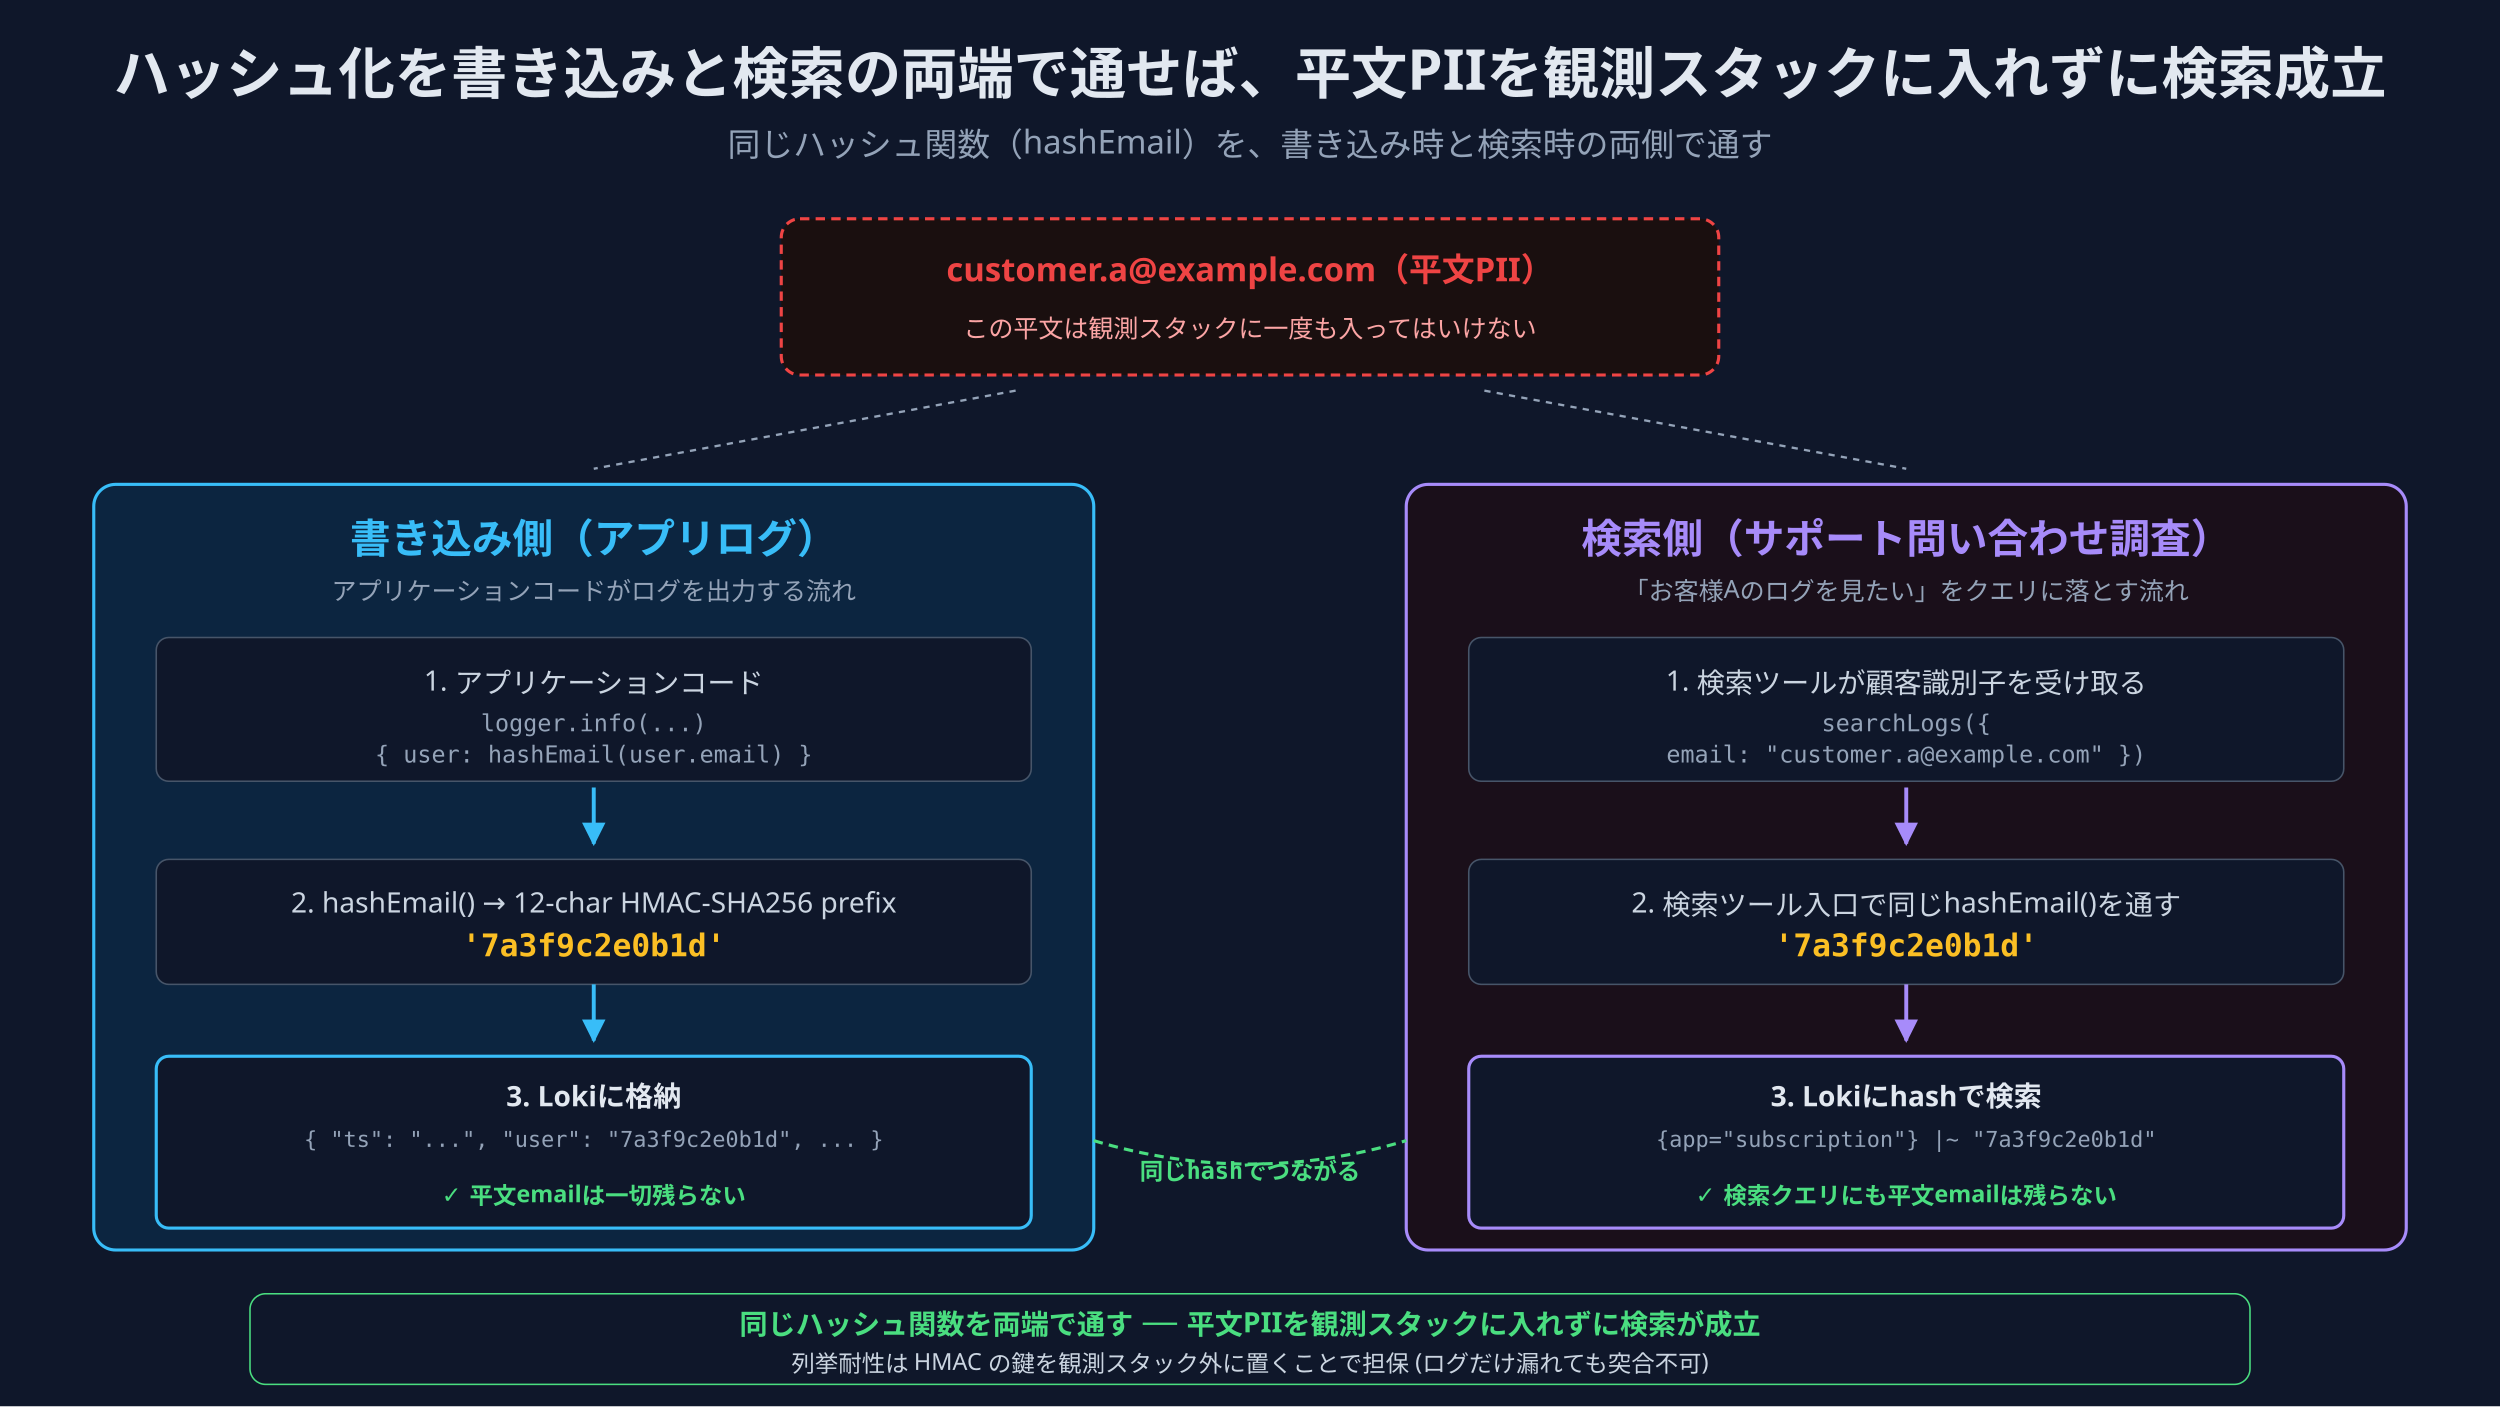
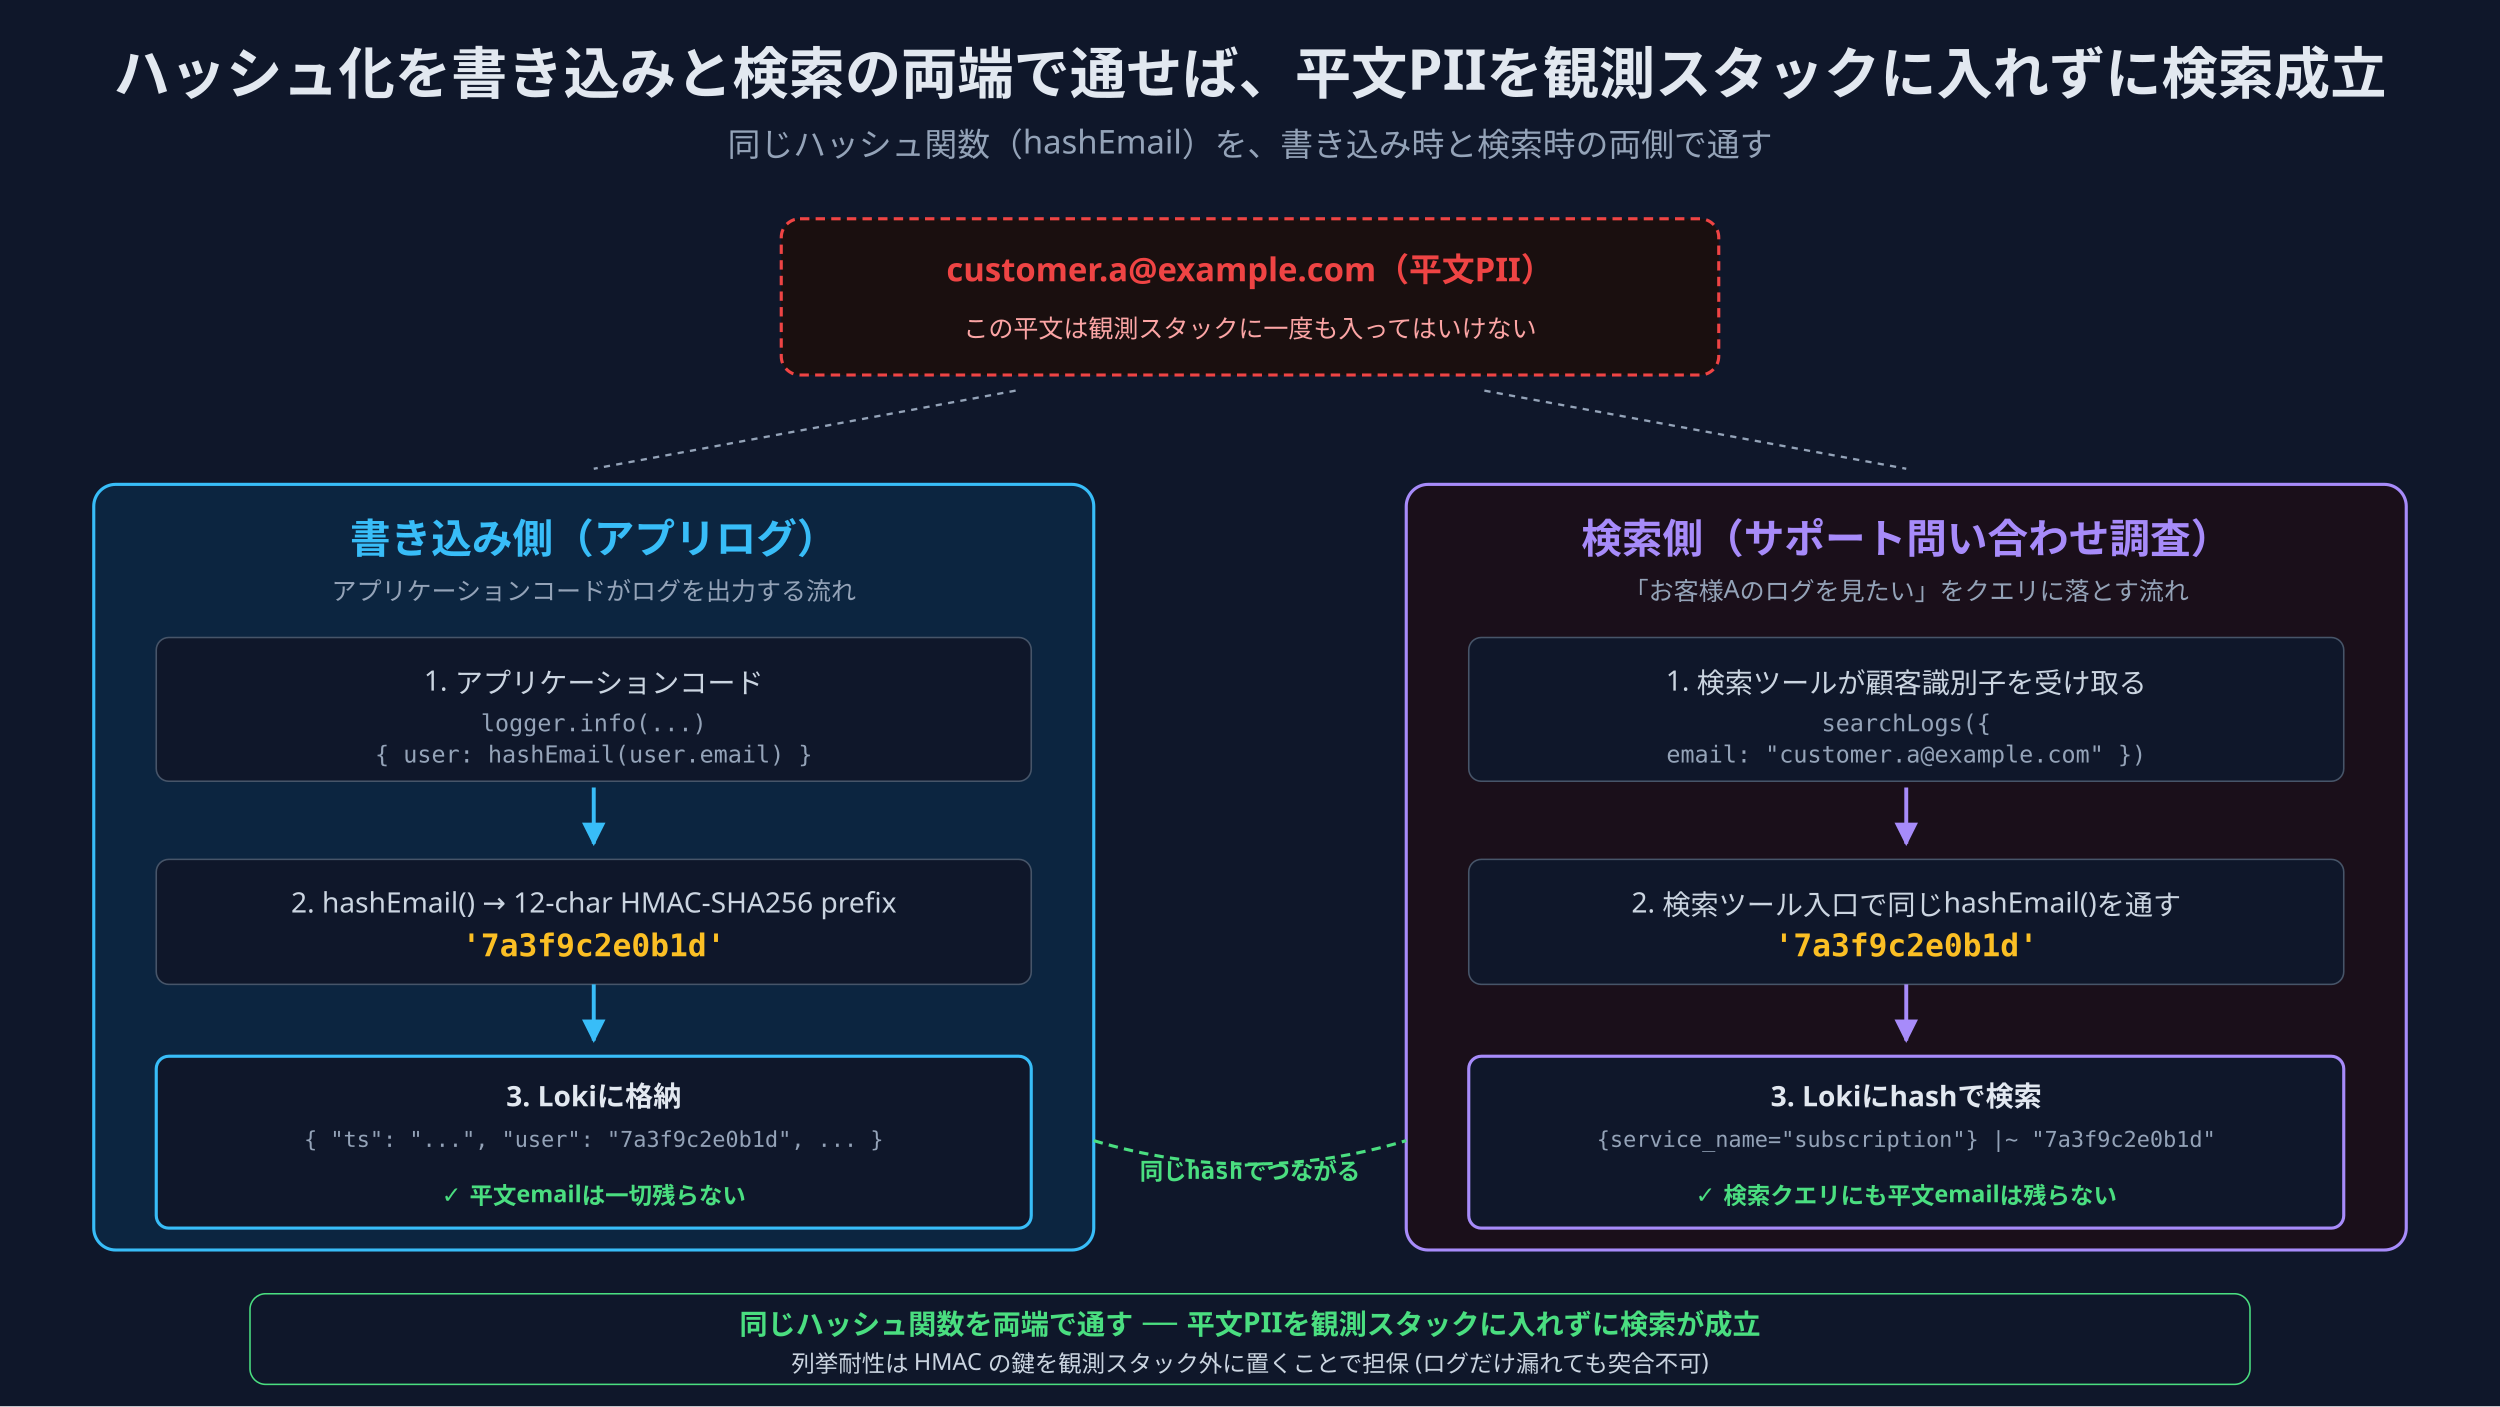
<svg xmlns="http://www.w3.org/2000/svg" width="1600" height="900" viewBox="0 0 1600 900">
  <rect width="1600" height="900" fill="#0f172a" />
  <defs>
    <marker id="a-sky" viewBox="0 0 10 10" refX="9" refY="5" markerWidth="6" markerHeight="6" orient="auto-start-reverse">
      <path d="M 0 0 L 10 5 L 0 10 z" fill="#38bdf8" />
    </marker>
    <marker id="a-violet" viewBox="0 0 10 10" refX="9" refY="5" markerWidth="6" markerHeight="6" orient="auto-start-reverse">
      <path d="M 0 0 L 10 5 L 0 10 z" fill="#a78bfa" />
    </marker>
  </defs>
  <text x="800" y="60" font-size="36" fill="#e2e8f0" text-anchor="middle" font-weight="bold" font-family="Noto Sans JP, system-ui, sans-serif">ハッシュ化を書き込みと検索の両端で通せば、平文PIIを観測スタックに入れずに検索成立</text>
  <text x="800" y="100" font-size="21" fill="#94a3b8" text-anchor="middle" font-family="Noto Sans JP, system-ui, sans-serif">同じハッシュ関数（hashEmail）を、書き込み時と検索時の両側で通す</text>
  <g font-family="Noto Sans JP, system-ui, sans-serif">
    <rect x="500" y="140" width="600" height="100" rx="12" fill="#1a0f0f" stroke="#ef4444" stroke-width="2" stroke-dasharray="6,4" />
    <text x="800" y="180" font-size="21" fill="#ef4444" text-anchor="middle" font-weight="bold">customer.a@example.com（平文PII）</text>
    <text x="800" y="216" font-size="16" fill="#fca5a5" text-anchor="middle">この平文は観測スタックに一度も入ってはいけない</text>
  </g>
  <line x1="650" y1="250" x2="380" y2="300" stroke="#94a3b8" stroke-width="1.5" stroke-dasharray="4,4" />
  <line x1="950" y1="250" x2="1220" y2="300" stroke="#94a3b8" stroke-width="1.5" stroke-dasharray="4,4" />
  <g font-family="Noto Sans JP, system-ui, sans-serif">
    <rect x="60" y="310" width="640" height="490" rx="14" fill="#0c2540" stroke="#38bdf8" stroke-width="2" />
    <text x="380" y="354" font-size="26" fill="#38bdf8" text-anchor="middle" font-weight="bold">書き込み側（アプリログ）</text>
    <text x="380" y="384" font-size="16" fill="#94a3b8" text-anchor="middle">アプリケーションコードがログを出力する流れ</text>
    <rect x="100" y="408" width="560" height="92" rx="8" fill="#0f172a" stroke="#475569" />
    <text x="380" y="442" font-size="18" fill="#cbd5e1" text-anchor="middle">1. アプリケーションコード</text>
    <text x="380" y="468" font-size="15" fill="#94a3b8" text-anchor="middle" font-family="ui-monospace, SFMono-Regular, Menlo, monospace">logger.info(...)</text>
    <text x="380" y="488" font-size="15" fill="#94a3b8" text-anchor="middle" font-family="ui-monospace, SFMono-Regular, Menlo, monospace">{ user: hashEmail(user.email) }</text>
    <line x1="380" y1="504" x2="380" y2="540" stroke="#38bdf8" stroke-width="2.5" marker-end="url(#a-sky)" />
    <rect x="100" y="550" width="560" height="80" rx="8" fill="#0f172a" stroke="#475569" />
    <text x="380" y="584" font-size="18" fill="#cbd5e1" text-anchor="middle">2. hashEmail() → 12-char HMAC-SHA256 prefix</text>
    <text x="380" y="612" font-size="20" fill="#fbbf24" text-anchor="middle" font-weight="bold" font-family="ui-monospace, SFMono-Regular, Menlo, monospace">'7a3f9c2e0b1d'</text>
    <line x1="380" y1="630" x2="380" y2="666" stroke="#38bdf8" stroke-width="2.5" marker-end="url(#a-sky)" />
    <rect x="100" y="676" width="560" height="110" rx="8" fill="#0f172a" stroke="#38bdf8" stroke-width="2" />
    <text x="380" y="708" font-size="18" fill="#e2e8f0" text-anchor="middle" font-weight="bold">3. Lokiに格納</text>
    <text x="380" y="734" font-size="14" fill="#94a3b8" text-anchor="middle" font-family="ui-monospace, SFMono-Regular, Menlo, monospace">{ "ts": "...", "user": "7a3f9c2e0b1d", ... }</text>
    <text x="380" y="770" font-size="15" fill="#4ade80" text-anchor="middle" font-weight="bold">✓ 平文emailは一切残らない</text>
  </g>
  <g font-family="Noto Sans JP, system-ui, sans-serif">
    <rect x="900" y="310" width="640" height="490" rx="14" fill="#1a0f1a" stroke="#a78bfa" stroke-width="2" />
    <text x="1220" y="354" font-size="26" fill="#a78bfa" text-anchor="middle" font-weight="bold">検索側（サポート問い合わせ調査）</text>
    <text x="1220" y="384" font-size="16" fill="#94a3b8" text-anchor="middle">「お客様Aのログを見たい」をクエリに落とす流れ</text>
    <rect x="940" y="408" width="560" height="92" rx="8" fill="#0f172a" stroke="#475569" />
    <text x="1220" y="442" font-size="18" fill="#cbd5e1" text-anchor="middle">1. 検索ツールが顧客識別子を受け取る</text>
    <text x="1220" y="468" font-size="15" fill="#94a3b8" text-anchor="middle" font-family="ui-monospace, SFMono-Regular, Menlo, monospace">searchLogs({</text>
    <text x="1220" y="488" font-size="15" fill="#94a3b8" text-anchor="middle" font-family="ui-monospace, SFMono-Regular, Menlo, monospace">email: "customer.a@example.com" })</text>
    <line x1="1220" y1="504" x2="1220" y2="540" stroke="#a78bfa" stroke-width="2.5" marker-end="url(#a-violet)" />
    <rect x="940" y="550" width="560" height="80" rx="8" fill="#0f172a" stroke="#475569" />
    <text x="1220" y="584" font-size="18" fill="#cbd5e1" text-anchor="middle">2. 検索ツール入口で同じhashEmail()を通す</text>
    <text x="1220" y="612" font-size="20" fill="#fbbf24" text-anchor="middle" font-weight="bold" font-family="ui-monospace, SFMono-Regular, Menlo, monospace">'7a3f9c2e0b1d'</text>
    <line x1="1220" y1="630" x2="1220" y2="666" stroke="#a78bfa" stroke-width="2.5" marker-end="url(#a-violet)" />
    <rect x="940" y="676" width="560" height="110" rx="8" fill="#0f172a" stroke="#a78bfa" stroke-width="2" />
    <text x="1220" y="708" font-size="18" fill="#e2e8f0" text-anchor="middle" font-weight="bold">3. Lokiにhashで検索</text>
-     <text x="1220" y="734" font-size="14" fill="#94a3b8" text-anchor="middle" font-family="ui-monospace, SFMono-Regular, Menlo, monospace">{app="subscription"} |~ "7a3f9c2e0b1d"</text>
+     <text x="1220" y="734" font-size="14" fill="#94a3b8" text-anchor="middle" font-family="ui-monospace, SFMono-Regular, Menlo, monospace">{service_name="subscription"} |~ "7a3f9c2e0b1d"</text>
    <text x="1220" y="770" font-size="15" fill="#4ade80" text-anchor="middle" font-weight="bold">✓ 検索クエリにも平文emailは残らない</text>
  </g>
  <path d="M 700 730 Q 800 760 900 730" stroke="#4ade80" stroke-width="2" stroke-dasharray="6,4" fill="none" />
  <text x="800" y="755" font-size="15" fill="#4ade80" text-anchor="middle" font-family="ui-monospace, SFMono-Regular, Menlo, monospace" font-weight="bold">同じhashでつながる</text>
  <g font-family="Noto Sans JP, system-ui, sans-serif">
    <rect x="160" y="828" width="1280" height="58" rx="10" fill="#0f172a" stroke="#4ade80" stroke-width="1" />
    <text x="800" y="854" font-size="18" fill="#4ade80" text-anchor="middle" font-weight="bold">同じハッシュ関数を両端で通す ── 平文PIIを観測スタックに入れずに検索が成立</text>
    <text x="800" y="878" font-size="15" fill="#cbd5e1" text-anchor="middle">列挙耐性は HMAC の鍵を観測スタック外に置くことで担保 (ログだけ漏れても突合不可)</text>
  </g>
</svg>
